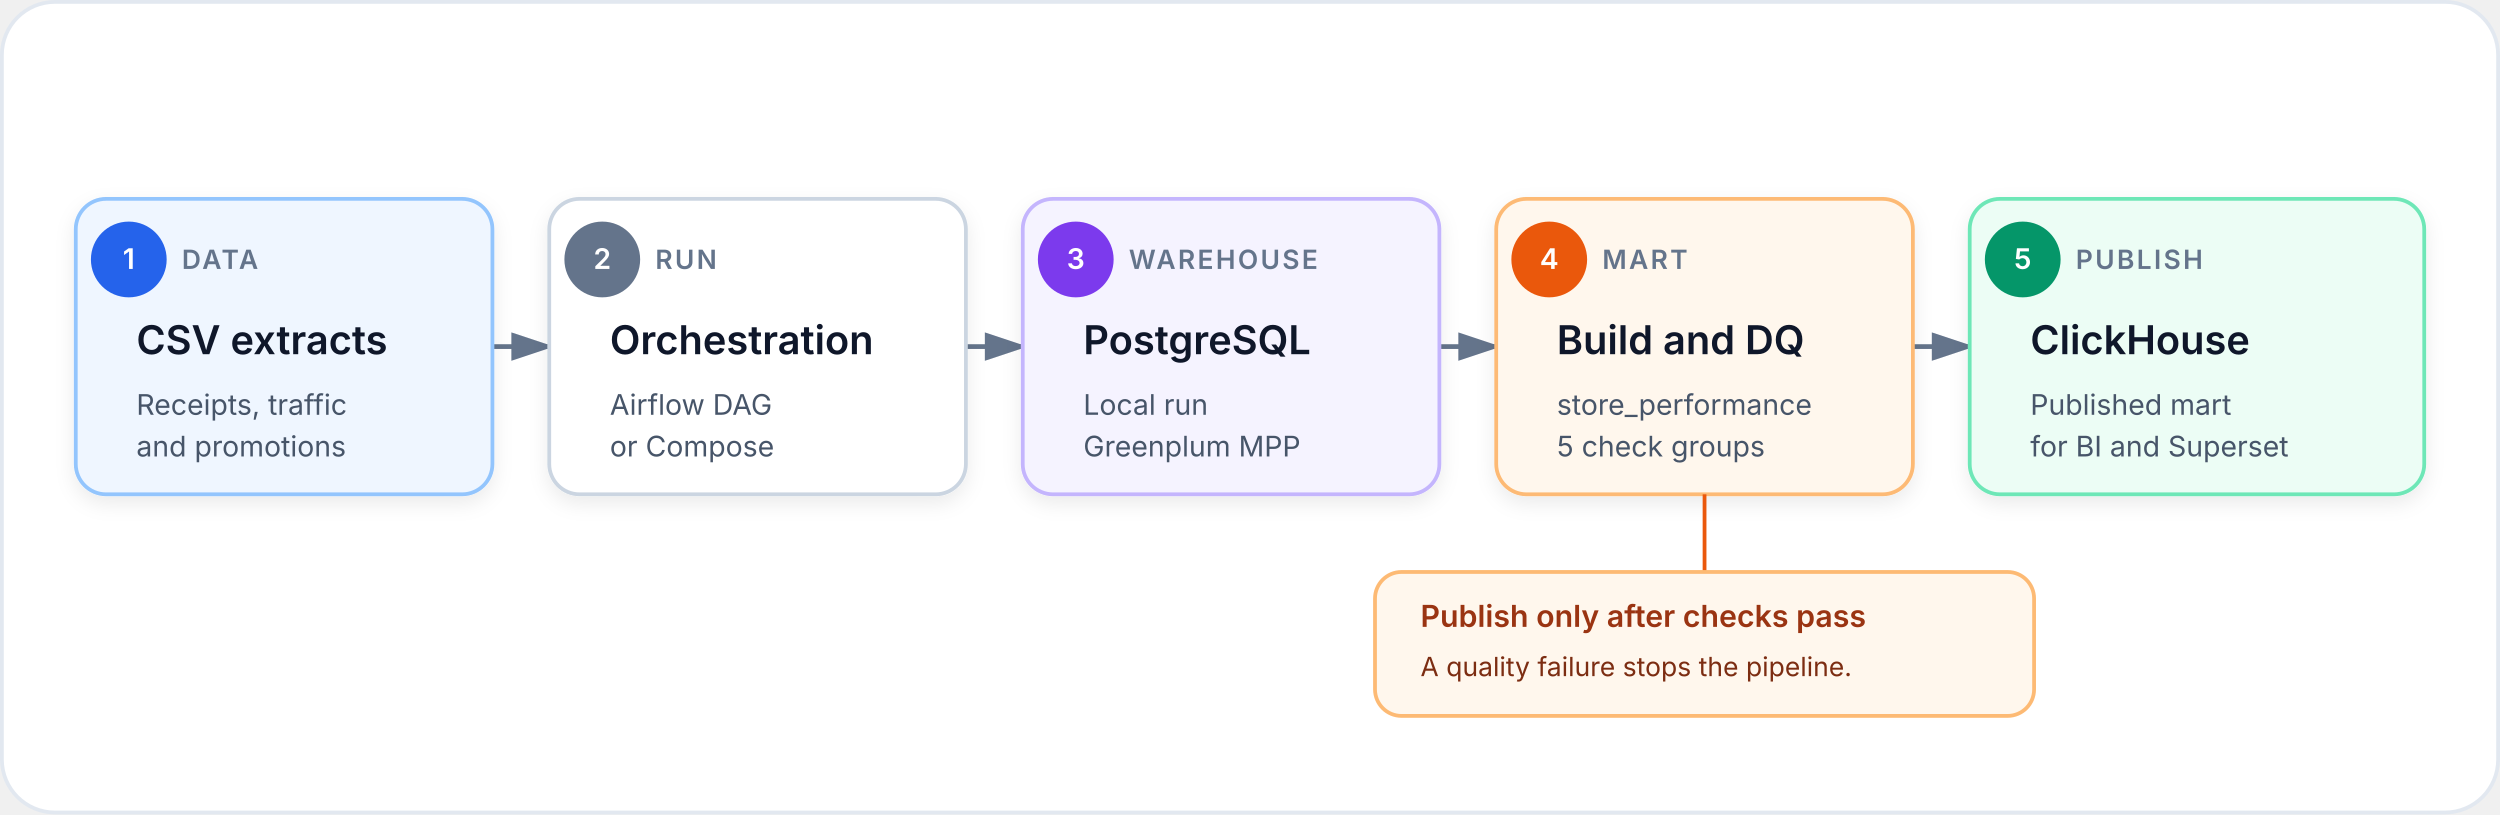
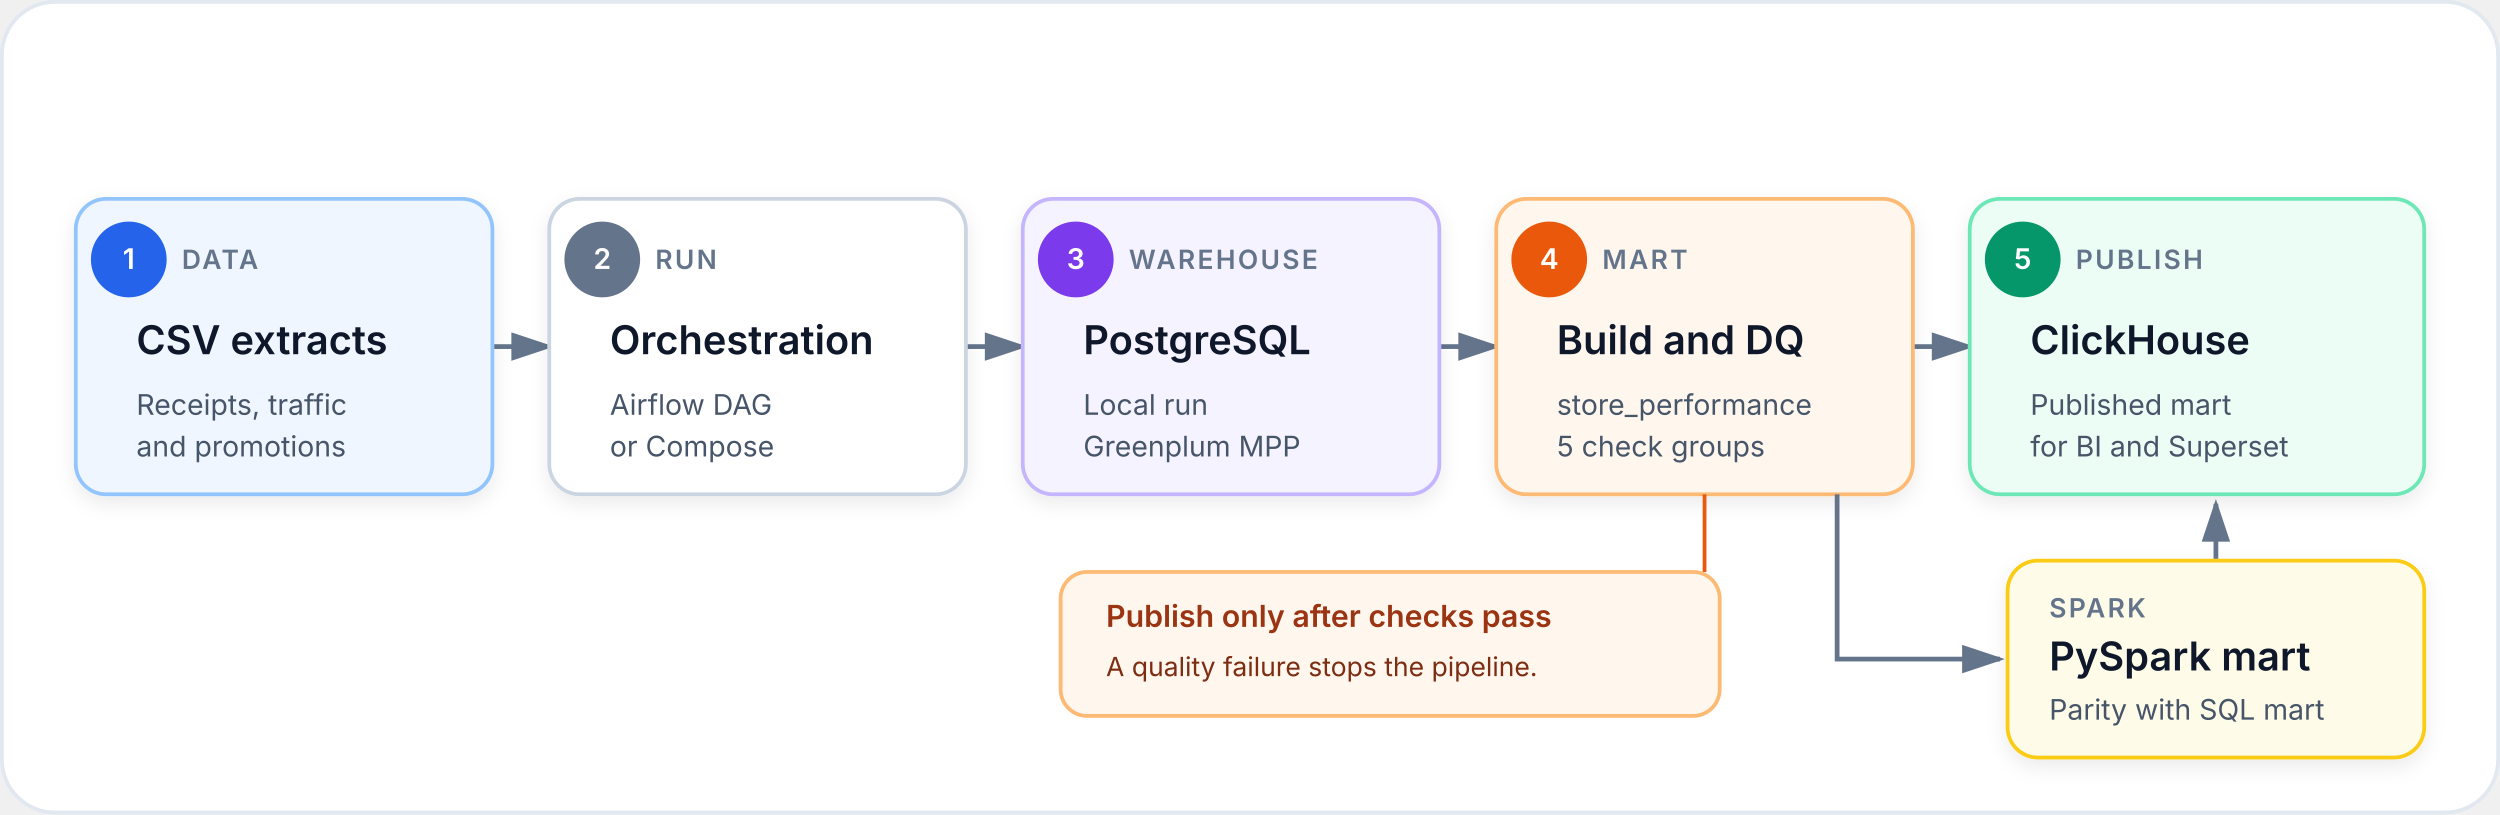
<svg xmlns="http://www.w3.org/2000/svg" width="1320" height="430" viewBox="0 0 1320 430" role="img" aria-labelledby="diagram-title diagram-description">
  <defs>
    <filter id="shadow" x="-20%" y="-20%" width="140%" height="150%">
      <feDropShadow dx="0" dy="4" stdDeviation="5" flood-color="#0F172A" flood-opacity="0.08" />
    </filter>
    <marker id="arrow" markerWidth="10" markerHeight="10" refX="8" refY="3" orient="auto" markerUnits="strokeWidth">
      <path d="M0,0 L0,6 L9,3 z" fill="#64748B" />
    </marker>
    <style>
      .canvas { fill: #FFFFFF; stroke: #E2E8F0; stroke-width: 2; }
      .card { stroke-width: 2; filter: url(#shadow); }
      .step { font: 600 15px Inter, Arial, sans-serif; fill: #FFFFFF; text-anchor: middle; }
      .eyebrow { font: 600 14px Inter, Arial, sans-serif; letter-spacing: 1.2px; fill: #64748B; }
      .title { font: 600 21px Inter, Arial, sans-serif; fill: #0F172A; }
      .detail { font: 400 15px Inter, Arial, sans-serif; fill: #475569; }
      .arrow { fill: none; stroke: #64748B; stroke-width: 2.5; marker-end: url(#arrow); }
      .note-title { font: 600 16px Inter, Arial, sans-serif; fill: #9A3412; }
      .note { font: 400 14px Inter, Arial, sans-serif; fill: #7C2D12; }
    </style>
  </defs>
  <rect x="1" y="1" width="1318" height="428" rx="28" class="canvas" />
  <path d="M260 183 L290 183" class="arrow" />
  <path d="M510 183 L540 183" class="arrow" />
  <path d="M760 183 L790 183" class="arrow" />
  <path d="M1010 183 L1040 183" class="arrow" />
  <g>
    <rect x="40" y="105" width="220" height="156" rx="16" fill="#EFF6FF" stroke="#93C5FD" class="card" />
    <circle cx="68" cy="137" r="20" fill="#2563EB" />
    <text x="68" y="142" class="step">1</text>
    <text x="96" y="142" class="eyebrow">DATA</text>
    <text x="72" y="187" class="title">CSV extracts</text>
    <text x="72" y="219" class="detail">Receipts, traffic</text>
    <text x="72" y="241" class="detail">and promotions</text>
  </g>
  <g>
    <rect x="290" y="105" width="220" height="156" rx="16" fill="#FFFFFF" stroke="#CBD5E1" class="card" />
    <circle cx="318" cy="137" r="20" fill="#64748B" />
    <text x="318" y="142" class="step">2</text>
    <text x="346" y="142" class="eyebrow">RUN</text>
    <text x="322" y="187" class="title">Orchestration</text>
    <text x="322" y="219" class="detail">Airflow DAG</text>
    <text x="322" y="241" class="detail">or Compose</text>
  </g>
  <g>
    <rect x="540" y="105" width="220" height="156" rx="16" fill="#F5F3FF" stroke="#C4B5FD" class="card" />
    <circle cx="568" cy="137" r="20" fill="#7C3AED" />
    <text x="568" y="142" class="step">3</text>
    <text x="596" y="142" class="eyebrow">WAREHOUSE</text>
    <text x="572" y="187" class="title">PostgreSQL</text>
    <text x="572" y="219" class="detail">Local run</text>
    <text x="572" y="241" class="detail">Greenplum MPP</text>
  </g>
  <g>
    <rect x="790" y="105" width="220" height="156" rx="16" fill="#FFF7ED" stroke="#FDBA74" class="card" />
    <circle cx="818" cy="137" r="20" fill="#EA580C" />
    <text x="818" y="142" class="step">4</text>
    <text x="846" y="142" class="eyebrow">MART</text>
    <text x="822" y="187" class="title">Build and DQ</text>
    <text x="822" y="219" class="detail">store_performance</text>
    <text x="822" y="241" class="detail">5 check groups</text>
  </g>
  <g>
    <rect x="1040" y="105" width="240" height="156" rx="16" fill="#ECFDF5" stroke="#6EE7B7" class="card" />
    <circle cx="1068" cy="137" r="20" fill="#059669" />
    <text x="1068" y="142" class="step">5</text>
    <text x="1096" y="142" class="eyebrow">PUBLISH</text>
    <text x="1072" y="187" class="title">ClickHouse</text>
    <text x="1072" y="219" class="detail">Published mart</text>
    <text x="1072" y="241" class="detail">for BI and Superset</text>
  </g>
+   <path d="M970 261 L970 348 L1056 348" class="arrow" />
+   <path d="M1170 296 L1170 266" class="arrow" />
+   <g>
+     <rect x="1060" y="296" width="220" height="104" rx="16" fill="#FEFCE8" stroke="#FACC15" class="card" />
+     <text x="1082" y="326" class="eyebrow">SPARK</text>
+     <text x="1082" y="354" class="title">PySpark mart</text>
+     <text x="1082" y="380" class="detail">Parity with SQL mart</text>
+   </g>
  <path d="M900 261 L900 302" fill="none" stroke="#EA580C" stroke-width="2" />
  <g>
-     <rect x="726" y="302" width="348" height="76" rx="14" fill="#FFF7ED" stroke="#FDBA74" stroke-width="2" />
-     <text x="750" y="331" class="note-title">Publish only after checks pass</text>
-     <text x="750" y="357" class="note">A quality failure stops the pipeline.</text>
+     <rect x="560" y="302" width="348" height="76" rx="14" fill="#FFF7ED" stroke="#FDBA74" stroke-width="2" />
+     <text x="584" y="331" class="note-title">Publish only after checks pass</text>
+     <text x="584" y="357" class="note">A quality failure stops the pipeline.</text>
  </g>
</svg>
